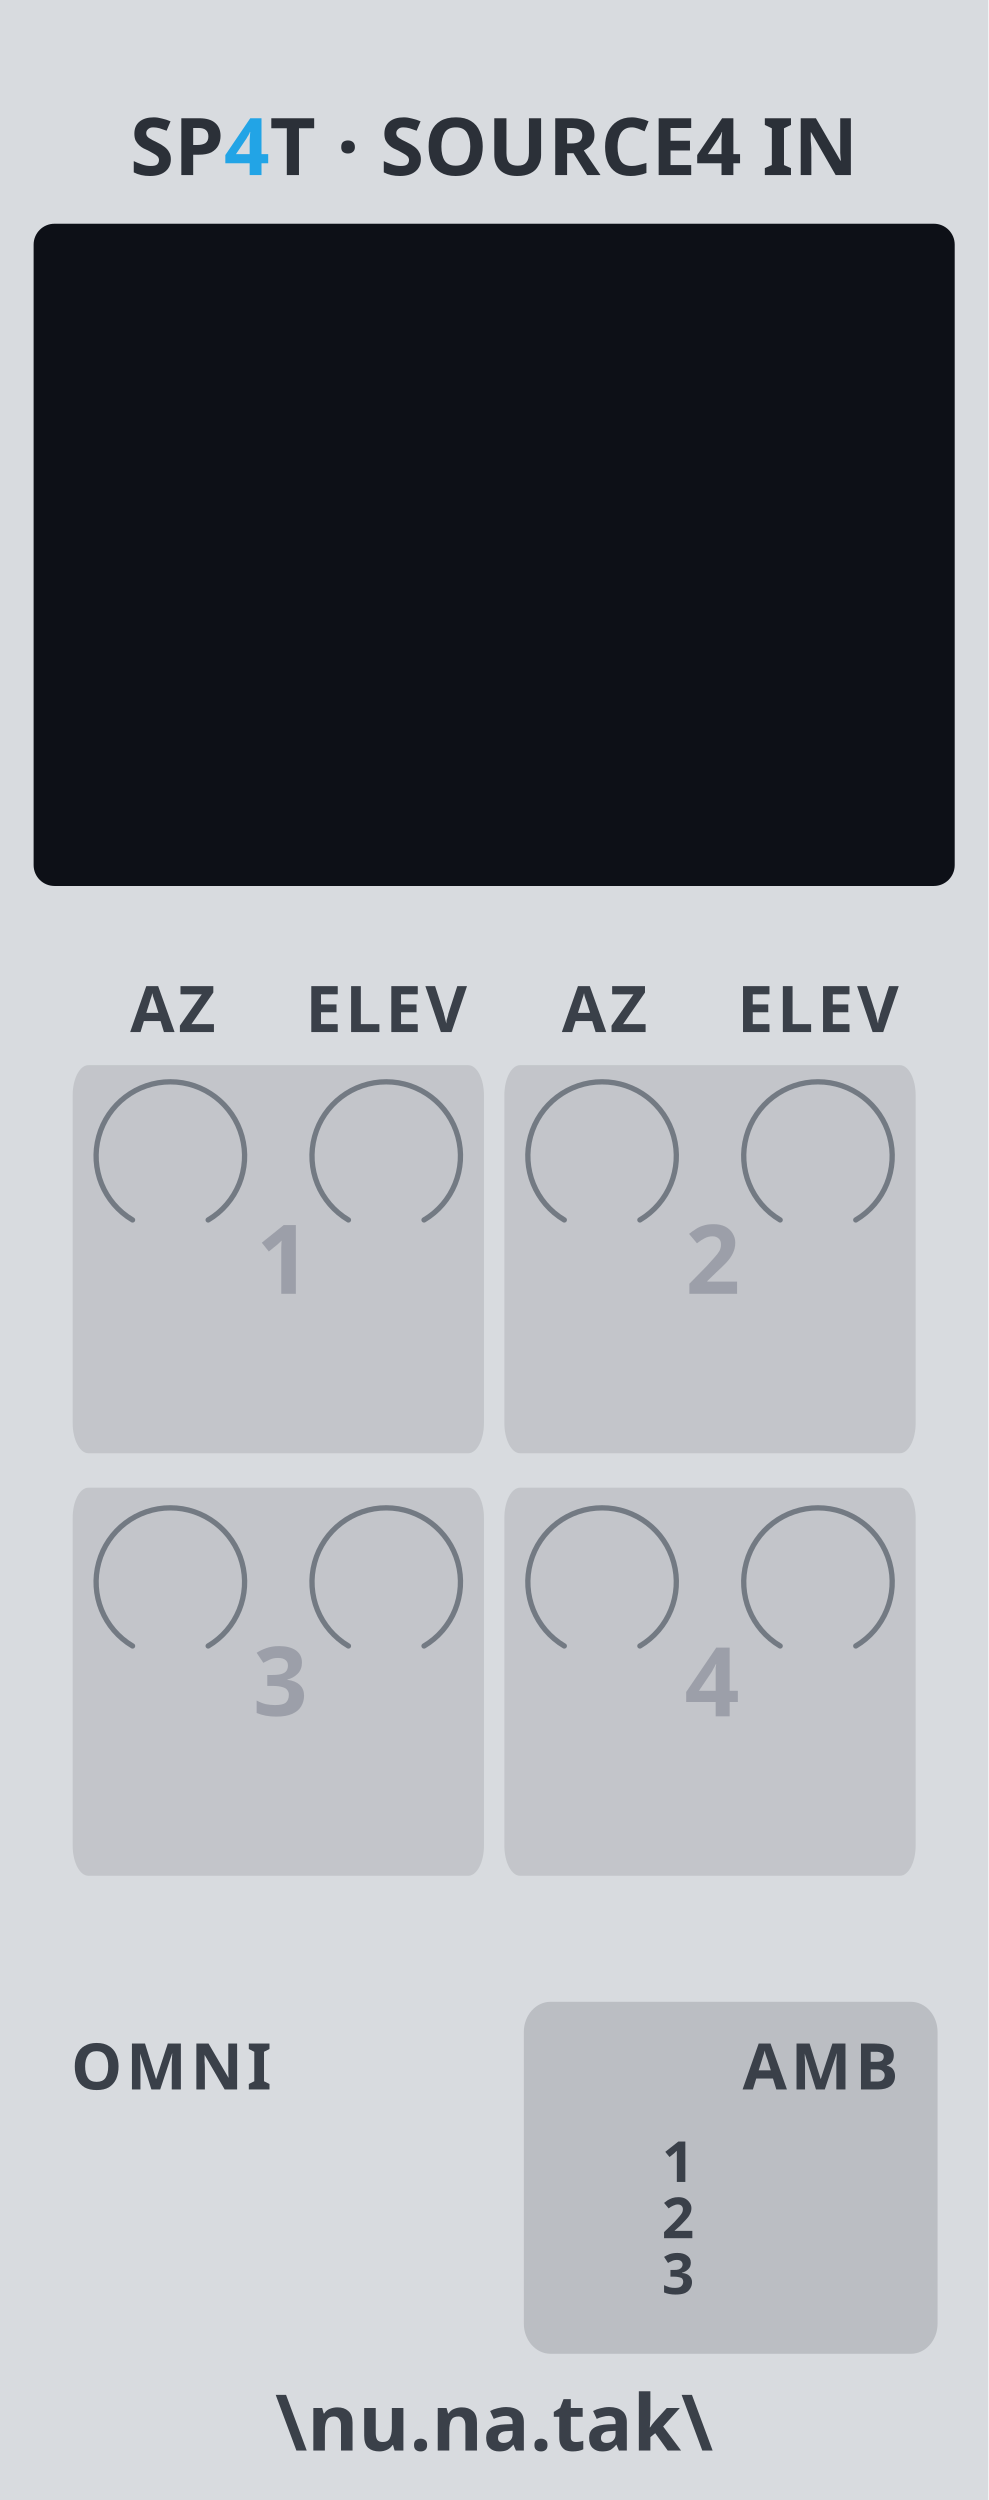
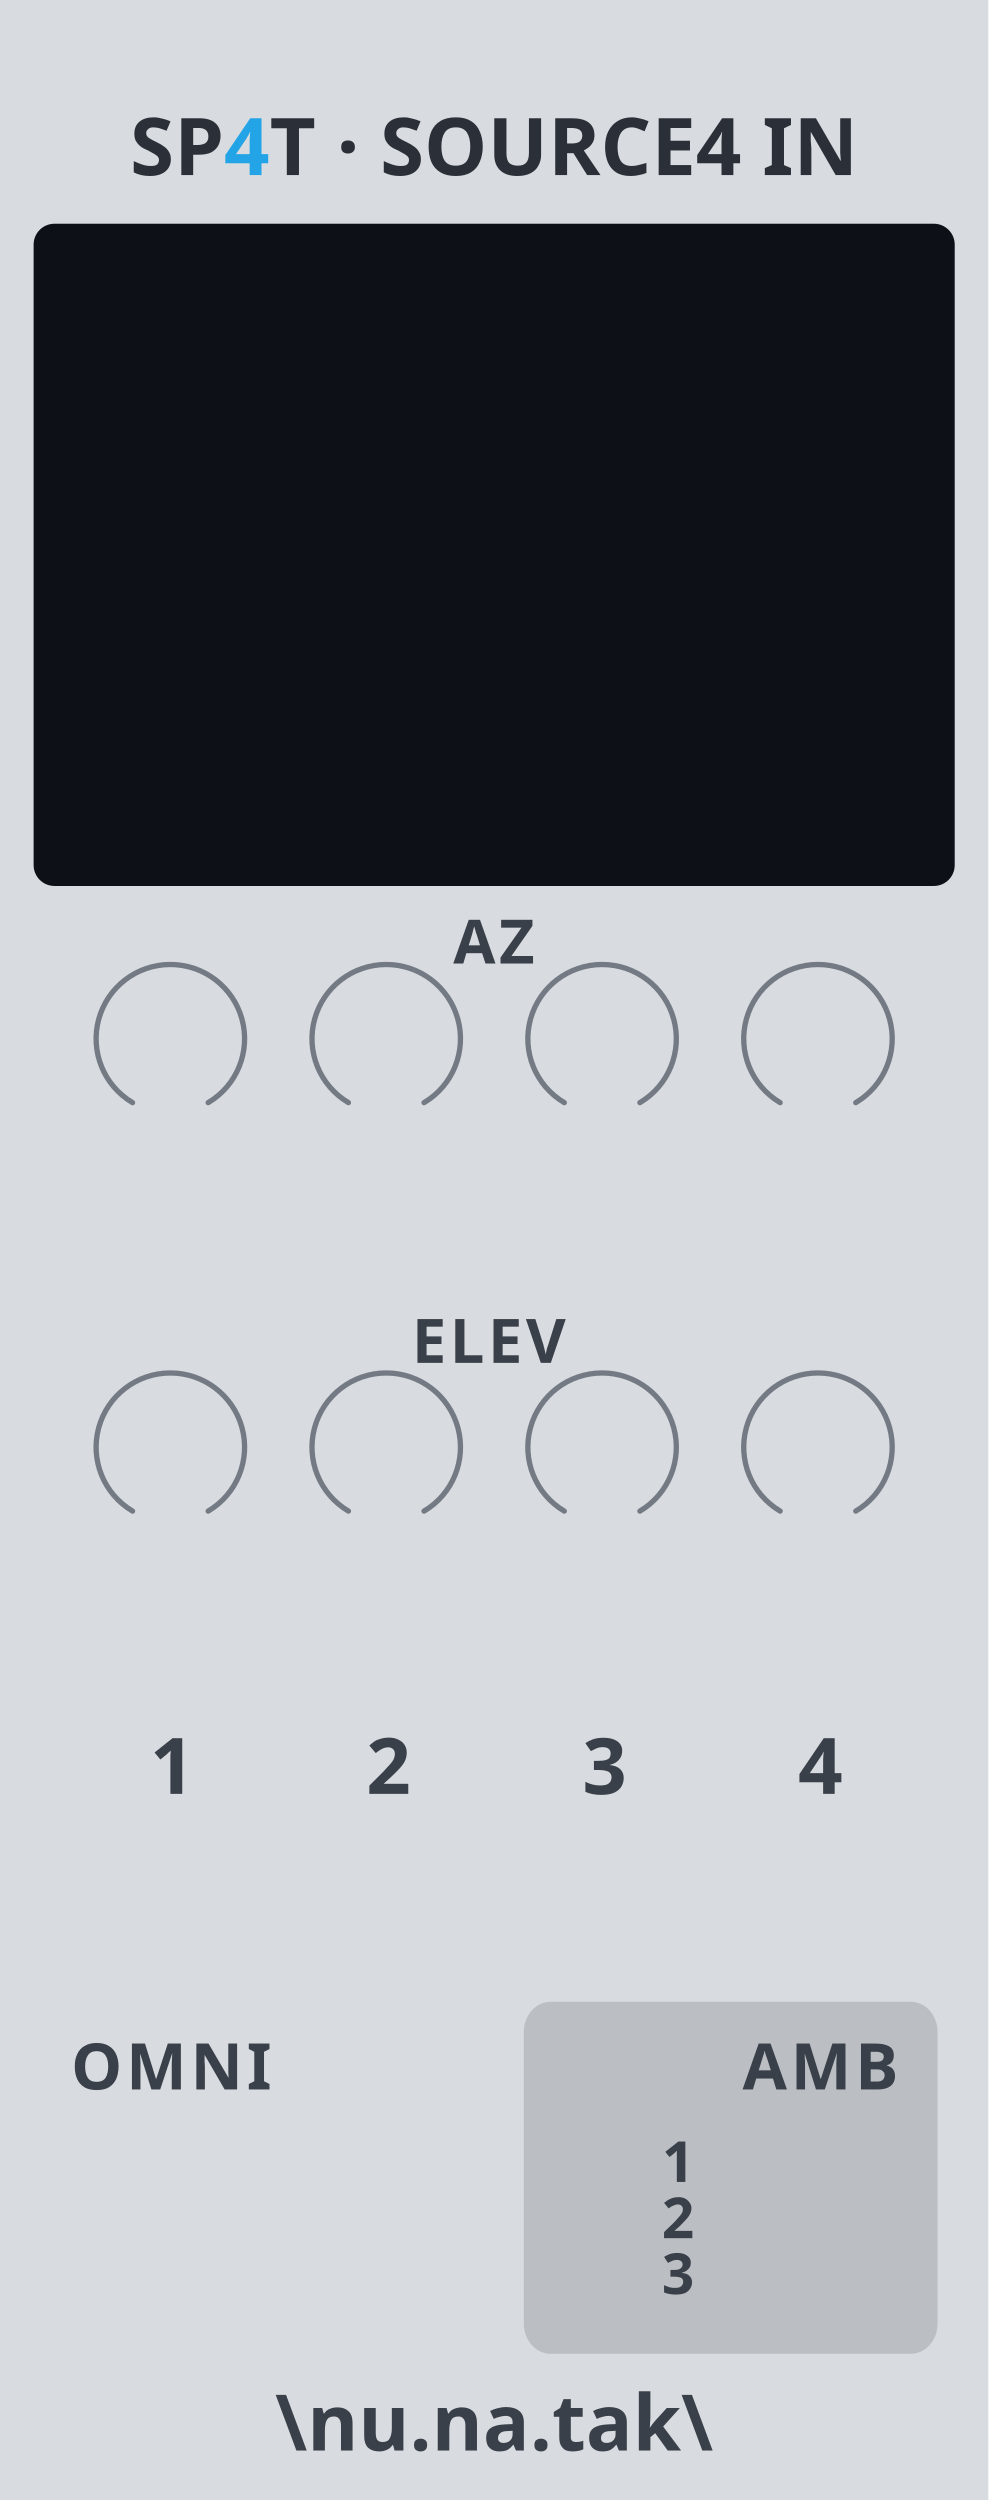
<svg xmlns="http://www.w3.org/2000/svg" xmlns:xlink="http://www.w3.org/1999/xlink" version="1.1" width="50.8mm" height="128.5mm" viewBox="0 0 50.8 128.5" id="svg49">
  <defs id="component-defs">
-     
-     
-     
-     
-     
+     <linearGradient id="linearGradient21">
+       <stop style="stop-color:#d8dbdf;stop-opacity:1;" offset="0" id="stop21" />
+       <stop style="stop-color:#484c51;stop-opacity:1;" offset="1" id="stop22" />
+     </linearGradient>
+     <linearGradient xlink:href="#linearGradient21" id="linearGradient22" x1="14.306" y1="59.001" x2="14.306" y2="65.366" gradientUnits="userSpaceOnUse" gradientTransform="matrix(0.4537741,0,0,2.814413,2.249732,-96.18744)" />
+     <linearGradient xlink:href="#linearGradient21" id="linearGradient14" gradientUnits="userSpaceOnUse" gradientTransform="matrix(0.4537741,0,0,2.814413,13.22643,-96.18744)" x1="14.306" y1="59.001" x2="14.306" y2="65.366" />
+     <linearGradient xlink:href="#linearGradient21" id="linearGradient15" gradientUnits="userSpaceOnUse" gradientTransform="matrix(0.4537741,0,0,2.814413,24.32243,-96.18744)" x1="14.306" y1="59.001" x2="14.306" y2="65.366" />
+     <linearGradient xlink:href="#linearGradient21" id="linearGradient16" gradientUnits="userSpaceOnUse" gradientTransform="matrix(0.4537741,0,0,2.814413,35.41743,-96.18744)" x1="14.306" y1="59.001" x2="14.306" y2="65.366" />
+     <linearGradient xlink:href="#linearGradient21" id="linearGradient32" gradientUnits="userSpaceOnUse" gradientTransform="matrix(0.4537741,0,0,2.814413,35.41743,-117.1828)" x1="14.306" y1="59.001" x2="14.306" y2="65.366" />
+     <linearGradient xlink:href="#linearGradient21" id="linearGradient33" gradientUnits="userSpaceOnUse" gradientTransform="matrix(0.4537741,0,0,2.814413,24.32243,-117.1828)" x1="14.306" y1="59.001" x2="14.306" y2="65.366" />
+     <linearGradient xlink:href="#linearGradient21" id="linearGradient34" gradientUnits="userSpaceOnUse" gradientTransform="matrix(0.4537741,0,0,2.814413,13.22643,-117.1828)" x1="14.306" y1="59.001" x2="14.306" y2="65.366" />
+     <linearGradient xlink:href="#linearGradient21" id="linearGradient35" gradientUnits="userSpaceOnUse" gradientTransform="matrix(0.4537741,0,0,2.814413,2.249732,-117.1828)" x1="14.306" y1="59.001" x2="14.306" y2="65.366" />
  </defs>
  <g id="panel">
    <rect id="background" x="0" y="0" width="50.8" height="128.5" fill="#d8dbdf" />
-     <use x="0" y="0" xlink:href="#rect33" id="use54" transform="translate(0,21.718)" />
-     <rect style="opacity:0.15;fill:#484c51;stroke:none" id="rect33" width="21.141" height="19.948" x="3.735" y="54.749" rx="0.809" ry="1.552" />
-     <rect style="opacity:0.15;fill:#484c51;stroke:none" id="rect52" width="21.141" height="19.948" x="25.924" y="54.749" rx="0.809" ry="1.552" />
    <rect style="fill:#bbbec3;stroke:none" id="rect85" width="21.266" height="18.093" x="26.925" y="102.892" rx="1.374" ry="1.552" />
    <text id="title" x="25.4" y="9" font-family="'Rounded Mplus 1c', 'Arial Rounded MT Bold', sans-serif" font-size="4.1" font-weight="700" text-anchor="middle" fill="#2b3038">SP<tspan fill="#22a4e6" id="title-accent">4</tspan>T · SOURCE4 IN</text>
    <text x="8.707" y="107.4" id="text43" style="font-weight:600;font-size:3.3px;font-family:'Barlow Condensed', 'Arial Narrow', sans-serif;letter-spacing:0.2;text-anchor:middle;fill:#3a4049">
      <tspan id="tspan2" x="8.807" y="107.4">OMNI</tspan>
    </text>
    <text x="42.072" y="107.4" id="text46" style="font-weight:600;font-size:3.3px;font-family:'Barlow Condensed', 'Arial Narrow', sans-serif;letter-spacing:0.2;text-anchor:middle;fill:#3a4049">
      <tspan id="tspan85" x="42.172" y="107.4">AMB</tspan>
    </text>
    <text id="brand" x="25.4" y="125.958" font-family="'Rounded Mplus 1c', 'Arial Rounded MT Bold', sans-serif" font-size="4" font-weight="700" text-anchor="middle" fill="#3a4049">\nu.na.tak\</text>
-     <text x="8.784" y="53.045" id="text72" style="font-weight:600;font-size:3.3px;font-family:'Barlow Condensed', 'Arial Narrow', sans-serif;letter-spacing:0.2;text-anchor:middle;fill:#3a4049">
-       <tspan id="tspan45" x="8.884" y="53.045">AZ</tspan>
+     <rect id="screen" x="1.728" y="11.5" width="47.344" height="34.039" rx="1.072" fill="#0d1017" style="stroke-width:1.156" />
+     <text x="19.893" y="92.204" id="text53" style="font-weight:600;font-size:4px;font-family:'Barlow Condensed', 'Arial Narrow', sans-serif;letter-spacing:0.162;text-anchor:middle;fill:#3a4049;fill-opacity:1;stroke-width:0.81">
+       <tspan id="tspan53" x="19.974" y="92.204" style="stroke-width:0.81;fill:#3a4049;fill-opacity:1">2</tspan>
    </text>
-     <text x="19.754" y="53.045" id="text73" style="font-weight:600;font-size:3.3px;font-family:'Barlow Condensed', 'Arial Narrow', sans-serif;letter-spacing:0.2;text-anchor:middle;fill:#3a4049">
-       <tspan id="tspan46" x="19.854" y="53.045">ELEV</tspan>
-     </text>
-     <rect id="screen" x="1.728" y="11.5" width="47.344" height="34.039" rx="1.072" fill="#0d1017" style="stroke-width:1.156" />
-     <text x="14.474" y="66.498" id="text50" style="font-weight:600;font-size:4.939px;font-family:'Barlow Condensed', 'Arial Narrow', sans-serif;letter-spacing:0.2;text-anchor:middle;fill:#777a88;fill-opacity:0.5">
-       <tspan id="tspan50" x="14.574" y="66.498">1</tspan>
-     </text>
-     <text x="30.973" y="53.045" id="text51" style="font-weight:600;font-size:3.3px;font-family:'Barlow Condensed', 'Arial Narrow', sans-serif;letter-spacing:0.2;text-anchor:middle;fill:#3a4049">
-       <tspan id="tspan51" x="31.073" y="53.045">AZ</tspan>
-     </text>
-     <text x="41.945" y="53.045" id="text52" style="font-weight:600;font-size:3.3px;font-family:'Barlow Condensed', 'Arial Narrow', sans-serif;letter-spacing:0.2;text-anchor:middle;fill:#3a4049">
-       <tspan id="tspan52" x="42.045" y="53.045">ELEV</tspan>
-     </text>
-     <text x="36.545" y="66.498" id="text53" style="font-weight:600;font-size:4.939px;font-family:'Barlow Condensed', 'Arial Narrow', sans-serif;letter-spacing:0.2;text-anchor:middle;fill:#777a88;fill-opacity:0.5">
-       <tspan id="tspan53" x="36.645" y="66.498">2</tspan>
-     </text>
-     <use x="0" y="0" xlink:href="#rect33" id="use55" transform="translate(22.189,21.718)" />
-     <text x="14.316" y="88.186" id="text55" style="font-weight:600;font-size:4.939px;font-family:'Barlow Condensed', 'Arial Narrow', sans-serif;letter-spacing:0.2;text-anchor:middle;fill:#777a88;fill-opacity:0.5">
-       <tspan id="tspan57" x="14.416" y="88.186">3</tspan>
-     </text>
-     <text x="36.504" y="88.216" id="text56" style="font-weight:600;font-size:4.939px;font-family:'Barlow Condensed', 'Arial Narrow', sans-serif;letter-spacing:0.2;text-anchor:middle;fill:#777a88;fill-opacity:0.5">
-       <tspan id="tspan58" x="36.604" y="88.216">4</tspan>
-     </text>
-     <path d="m 6.813,84.603 a 3.816,3.816 0 1 1 3.887,0" id="path36" style="fill:none;stroke:#737a83;stroke-width:0.273;stroke-linecap:round" />
-     <path d="m 17.909,84.603 a 3.816,3.816 0 1 1 3.887,0" id="path51" style="fill:none;stroke:#737a83;stroke-width:0.273;stroke-linecap:round" />
-     <path d="m 40.1,84.603 a 3.816,3.816 0 1 1 3.887,0" id="path53" style="fill:none;stroke:#737a83;stroke-width:0.273;stroke-linecap:round" />
-     <path d="m 29.004,84.603 a 3.816,3.816 0 1 1 3.887,0" id="path1" style="fill:none;stroke:#737a83;stroke-width:0.273;stroke-linecap:round" />
-     <path d="m 6.813,62.705 a 3.816,3.816 0 1 1 3.887,0" id="path2" style="fill:none;stroke:#737a83;stroke-width:0.273;stroke-linecap:round" />
-     <path d="m 17.909,62.705 a 3.816,3.816 0 1 1 3.887,0" id="path3" style="fill:none;stroke:#737a83;stroke-width:0.273;stroke-linecap:round" />
-     <path d="m 40.1,62.705 a 3.816,3.816 0 1 1 3.887,0" id="path4" style="fill:none;stroke:#737a83;stroke-width:0.273;stroke-linecap:round" />
-     <path d="m 29.004,62.705 a 3.816,3.816 0 1 1 3.887,0" id="path9" style="fill:none;stroke:#737a83;stroke-width:0.273;stroke-linecap:round" />
    <text x="34.023" y="112.151" id="text47" style="font-weight:600;font-size:2.9px;font-family:'Barlow Condensed', 'Arial Narrow', sans-serif;letter-spacing:0.2;text-anchor:start;fill:#3a4049">
      <tspan id="tspan82" x="34.023" y="112.151">1</tspan>
    </text>
    <text x="34.023" y="115.041" id="text48" style="font-weight:600;font-size:2.9px;font-family:'Barlow Condensed', 'Arial Narrow', sans-serif;letter-spacing:0.2;text-anchor:start;fill:#3a4049">
      <tspan id="tspan83" x="34.023" y="115.041">2</tspan>
    </text>
    <text x="34.023" y="117.911" id="text49" style="font-weight:600;font-size:2.9px;font-family:'Barlow Condensed', 'Arial Narrow', sans-serif;letter-spacing:0.2;text-anchor:start;fill:#3a4049">
      <tspan id="tspan84" x="34.023" y="117.911">3</tspan>
    </text>
+     <path d="m 6.813,77.67 a 3.816,3.816 0 1 1 3.887,0" id="path7" style="fill:none;stroke:#737a83;stroke-width:0.273;stroke-linecap:round" />
+     <path d="m 17.909,77.67 a 3.816,3.816 0 1 1 3.887,0" id="path10" style="fill:none;stroke:#737a83;stroke-width:0.273;stroke-linecap:round" />
+     <path d="m 40.1,77.67 a 3.816,3.816 0 1 1 3.887,0" id="path11" style="fill:none;stroke:#737a83;stroke-width:0.273;stroke-linecap:round" />
+     <path d="m 29.004,77.67 a 3.816,3.816 0 1 1 3.887,0" id="path12" style="fill:none;stroke:#737a83;stroke-width:0.273;stroke-linecap:round" />
+     <text x="25.026" y="70.051" id="text3" style="font-weight:600;font-size:3.135px;font-family:'Barlow Condensed', 'Arial Narrow', sans-serif;letter-spacing:0.19;text-anchor:middle;fill:#3a4049;stroke-width:0.95">
+       <tspan id="tspan3" x="25.121" y="70.051" style="stroke-width:0.95">ELEV</tspan>
+     </text>
+     <text x="8.775" y="92.204" id="text6" style="font-style:normal;font-variant:normal;font-weight:600;font-stretch:normal;font-size:4px;font-family:'Barlow Condensed', 'Arial Narrow', sans-serif;-inkscape-font-specification:'Barlow Condensed, Arial Narrow, sans-serif, Semi-Bold';font-variant-ligatures:normal;font-variant-caps:normal;font-variant-numeric:normal;font-variant-east-asian:normal;letter-spacing:0.162;text-anchor:middle;fill:#3a4049;fill-opacity:1;stroke-width:0.81">
+       <tspan id="tspan9" x="8.856" y="92.204" style="stroke-width:0.81;fill:#3a4049;fill-opacity:1">1</tspan>
+     </text>
+     <text x="30.997" y="92.21" id="text8" style="font-style:normal;font-variant:normal;font-weight:600;font-stretch:normal;font-size:4px;font-family:'Barlow Condensed', 'Arial Narrow', sans-serif;-inkscape-font-specification:'Barlow Condensed, Arial Narrow, sans-serif, Semi-Bold';font-variant-ligatures:normal;font-variant-caps:normal;font-variant-numeric:normal;font-variant-east-asian:normal;letter-spacing:0.162;text-anchor:middle;fill:#3a4049;fill-opacity:1;stroke-width:0.81">
+       <tspan id="tspan10" x="31.078" y="92.21" style="stroke-width:0.81;fill:#3a4049;fill-opacity:1">3</tspan>
+     </text>
+     <text x="42.092" y="92.204" id="text9" style="font-style:normal;font-variant:normal;font-weight:600;font-stretch:normal;font-size:4px;font-family:'Barlow Condensed', 'Arial Narrow', sans-serif;-inkscape-font-specification:'Barlow Condensed, Arial Narrow, sans-serif, Semi-Bold';font-variant-ligatures:normal;font-variant-caps:normal;font-variant-numeric:normal;font-variant-east-asian:normal;letter-spacing:0.162;text-anchor:middle;fill:#3a4049;fill-opacity:1;stroke-width:0.81">
+       <tspan id="tspan11" x="42.173" y="92.204" style="stroke-width:0.81;fill:#3a4049;fill-opacity:1">4</tspan>
+     </text>
+     <path d="m 6.813,56.675 a 3.816,3.816 0 1 1 3.887,0" id="path17" style="fill:none;stroke:#737a83;stroke-width:0.273;stroke-linecap:round" />
+     <path d="m 17.909,56.675 a 3.816,3.816 0 1 1 3.887,0" id="path18" style="fill:none;stroke:#737a83;stroke-width:0.273;stroke-linecap:round" />
+     <path d="m 40.1,56.675 a 3.816,3.816 0 1 1 3.887,0" id="path21" style="fill:none;stroke:#737a83;stroke-width:0.273;stroke-linecap:round" />
+     <path d="m 29.004,56.675 a 3.816,3.816 0 1 1 3.887,0" id="path23" style="fill:none;stroke:#737a83;stroke-width:0.273;stroke-linecap:round" />
+     <g id="g36" style="display:none">
+       <rect style="opacity:0.15;fill:url(#linearGradient22);stroke:none;stroke-width:1.081" id="rect33" width="9.325" height="18.368" x="4.213" y="69.722" rx="1.537" ry="1.537" />
+       <rect style="opacity:0.15;fill:url(#linearGradient14);stroke:none;stroke-width:1.081" id="rect14" width="9.325" height="18.368" x="15.189" y="69.722" rx="1.537" ry="1.537" />
+       <rect style="opacity:0.15;fill:url(#linearGradient15);stroke:none;stroke-width:1.081" id="rect15" width="9.325" height="18.368" x="26.285" y="69.722" rx="1.537" ry="1.537" />
+       <rect style="opacity:0.15;fill:url(#linearGradient16);stroke:none;stroke-width:1.081" id="rect16" width="9.325" height="18.368" x="37.38" y="69.722" rx="1.537" ry="1.537" />
+       <rect style="opacity:0.15;fill:url(#linearGradient35);stroke:none;stroke-width:1.081" id="rect17" width="9.325" height="18.368" x="4.213" y="48.726" rx="1.537" ry="1.537" />
+       <rect style="opacity:0.15;fill:url(#linearGradient34);stroke:none;stroke-width:1.081" id="rect23" width="9.325" height="18.368" x="15.189" y="48.726" rx="1.537" ry="1.537" />
+       <rect style="opacity:0.15;fill:url(#linearGradient33);stroke:none;stroke-width:1.081" id="rect24" width="9.325" height="18.368" x="26.285" y="48.726" rx="1.537" ry="1.537" />
+       <rect style="opacity:0.15;fill:url(#linearGradient32);stroke:none;stroke-width:1.081" id="rect25" width="9.325" height="18.368" x="37.38" y="48.726" rx="1.537" ry="1.537" />
+     </g>
+     <text x="25.288" y="49.526" id="text1" style="font-weight:600;font-size:3.135px;font-family:'Barlow Condensed', 'Arial Narrow', sans-serif;letter-spacing:0.19;text-anchor:middle;fill:#3a4049;stroke-width:0.95">
+       <tspan id="tspan1" x="25.383" y="49.526" style="stroke-width:0.95">AZ</tspan>
+     </text>
  </g>
  <g id="components" style="display:none">
    <circle id="ambi-output" cx="42.043" cy="114" r="4.013" fill="#0000ff" />
-     <circle id="src3-az-param" cx="8.756" cy="81.319" r="3.084" fill="#ff0000" />
    <circle id="order-param" cx="30.947" cy="114" r="2.278" fill="#ff0000" />
    <circle id="omni-input" cx="8.756" cy="114" r="4.013" fill="#00ff00" />
-     <circle id="src3-elev-param" cx="19.852" cy="81.319" r="3.084" fill="#ff0000" />
-     <circle id="src4-elev-param" cx="42.043" cy="81.319" r="3.084" fill="#ff0000" />
-     <circle id="src3-elev-cv-input" cx="19.852" cy="91.557" r="4.013" fill="#00ff00" />
-     <circle id="src3-az-cv-input" cx="8.756" cy="91.557" r="4.013" fill="#00ff00" />
-     <circle id="src4-elev-cv-input" cx="42.043" cy="91.557" r="4.013" fill="#00ff00" />
-     <circle id="src4-az-cv-input" cx="30.948" cy="91.557" r="4.013" fill="#00ff00" />
-     <circle id="src4-az-param" cx="30.948" cy="81.319" r="3.084" fill="#ff0000" />
-     <circle id="src1-az-param" cx="8.756" cy="59.421" r="3.084" fill="#ff0000" />
-     <circle id="src1-elev-param" cx="19.852" cy="59.421" r="3.084" fill="#ff0000" />
-     <circle id="src2-elev-param" cx="42.043" cy="59.421" r="3.084" fill="#ff0000" />
-     <circle id="src1-elev-cv-input" cx="19.852" cy="69.659" r="4.013" fill="#00ff00" />
-     <circle id="src1-az-cv-input" cx="8.756" cy="69.659" r="4.013" fill="#00ff00" />
-     <circle id="src2-elev-cv-input" cx="42.043" cy="69.659" r="4.013" fill="#00ff00" />
-     <circle id="src2-az-cv-input" cx="30.948" cy="69.659" r="4.013" fill="#00ff00" />
-     <circle id="src2-az-param" cx="30.948" cy="59.421" r="3.084" fill="#ff0000" />
+     <circle id="src2-input" cx="19.852" cy="97.458" r="4.013" fill="#00ff00" />
+     <circle id="src4-input" cx="42.043" cy="97.458" r="4.013" fill="#00ff00" />
+     <circle id="src3-input" cx="30.948" cy="97.458" r="4.013" fill="#00ff00" />
+     <circle id="src1-elev-param" cx="8.756" cy="74.386" r="3.084" fill="#ff0000" />
+     <circle id="src2-elev-param" cx="19.852" cy="74.386" r="3.084" fill="#ff0000" />
+     <circle id="src4-elev-param" cx="42.043" cy="74.386" r="3.084" fill="#ff0000" />
+     <circle id="src2-elev-cv-input" cx="19.852" cy="83.2" r="4.013" fill="#00ff00" />
+     <circle id="src1-elev-cv-input" cx="8.756" cy="83.2" r="4.013" fill="#00ff00" />
+     <circle id="src4-elev-cv-input" cx="42.043" cy="83.2" r="4.013" fill="#00ff00" />
+     <circle id="src3-elev-cv-input" cx="30.948" cy="83.2" r="4.013" fill="#00ff00" />
+     <circle id="src3-elev-param" cx="30.948" cy="74.386" r="3.084" fill="#ff0000" />
+     <circle id="src1-input" cx="8.756" cy="97.458" r="4.013" fill="#00ff00" />
+     <circle id="src1-az-param" cx="8.756" cy="53.39" r="3.084" fill="#ff0000" />
+     <circle id="src2-az-param" cx="19.852" cy="53.39" r="3.084" fill="#ff0000" />
+     <circle id="src4-az-param" cx="42.043" cy="53.39" r="3.084" fill="#ff0000" />
+     <circle id="src2-az-cv-input" cx="19.852" cy="62.205" r="4.013" fill="#00ff00" />
+     <circle id="src1-az-cv-input" cx="8.756" cy="62.205" r="4.013" fill="#00ff00" />
+     <circle id="src4-az-cv-input" cx="42.043" cy="62.205" r="4.013" fill="#00ff00" />
+     <circle id="src3-az-cv-input" cx="30.948" cy="62.205" r="4.013" fill="#00ff00" />
+     <circle id="src3-az-param" cx="30.948" cy="53.39" r="3.084" fill="#ff0000" />
  </g>
</svg>
